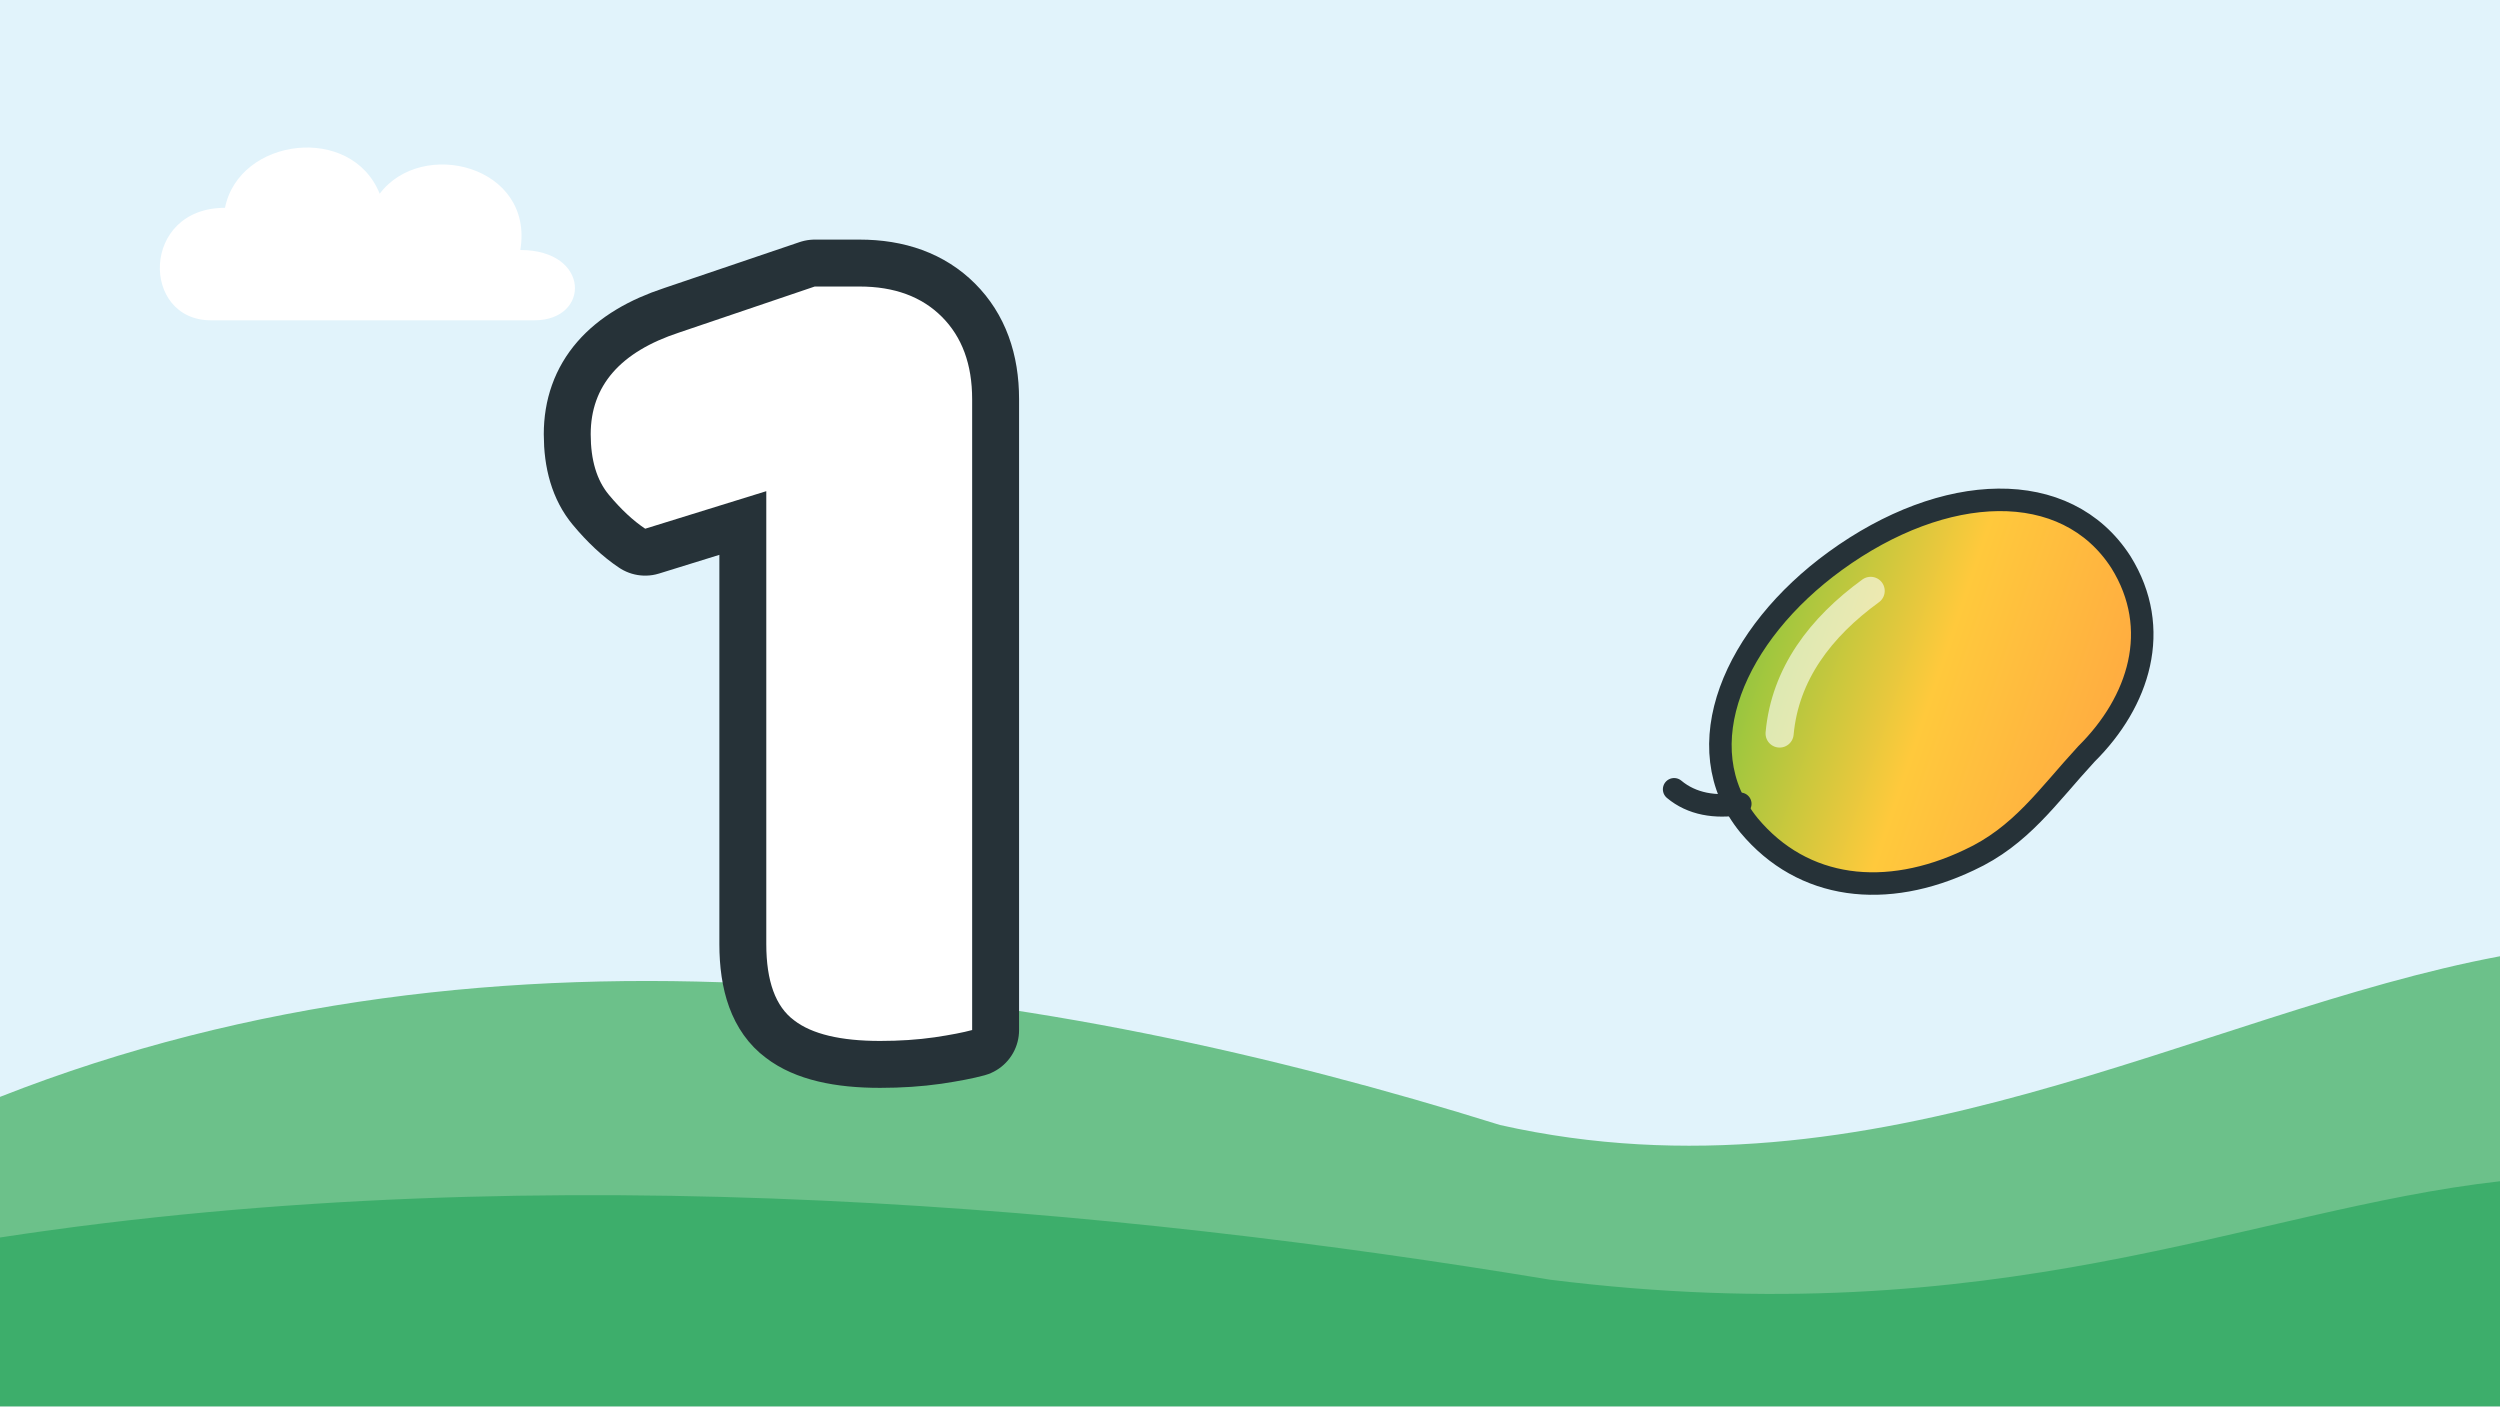
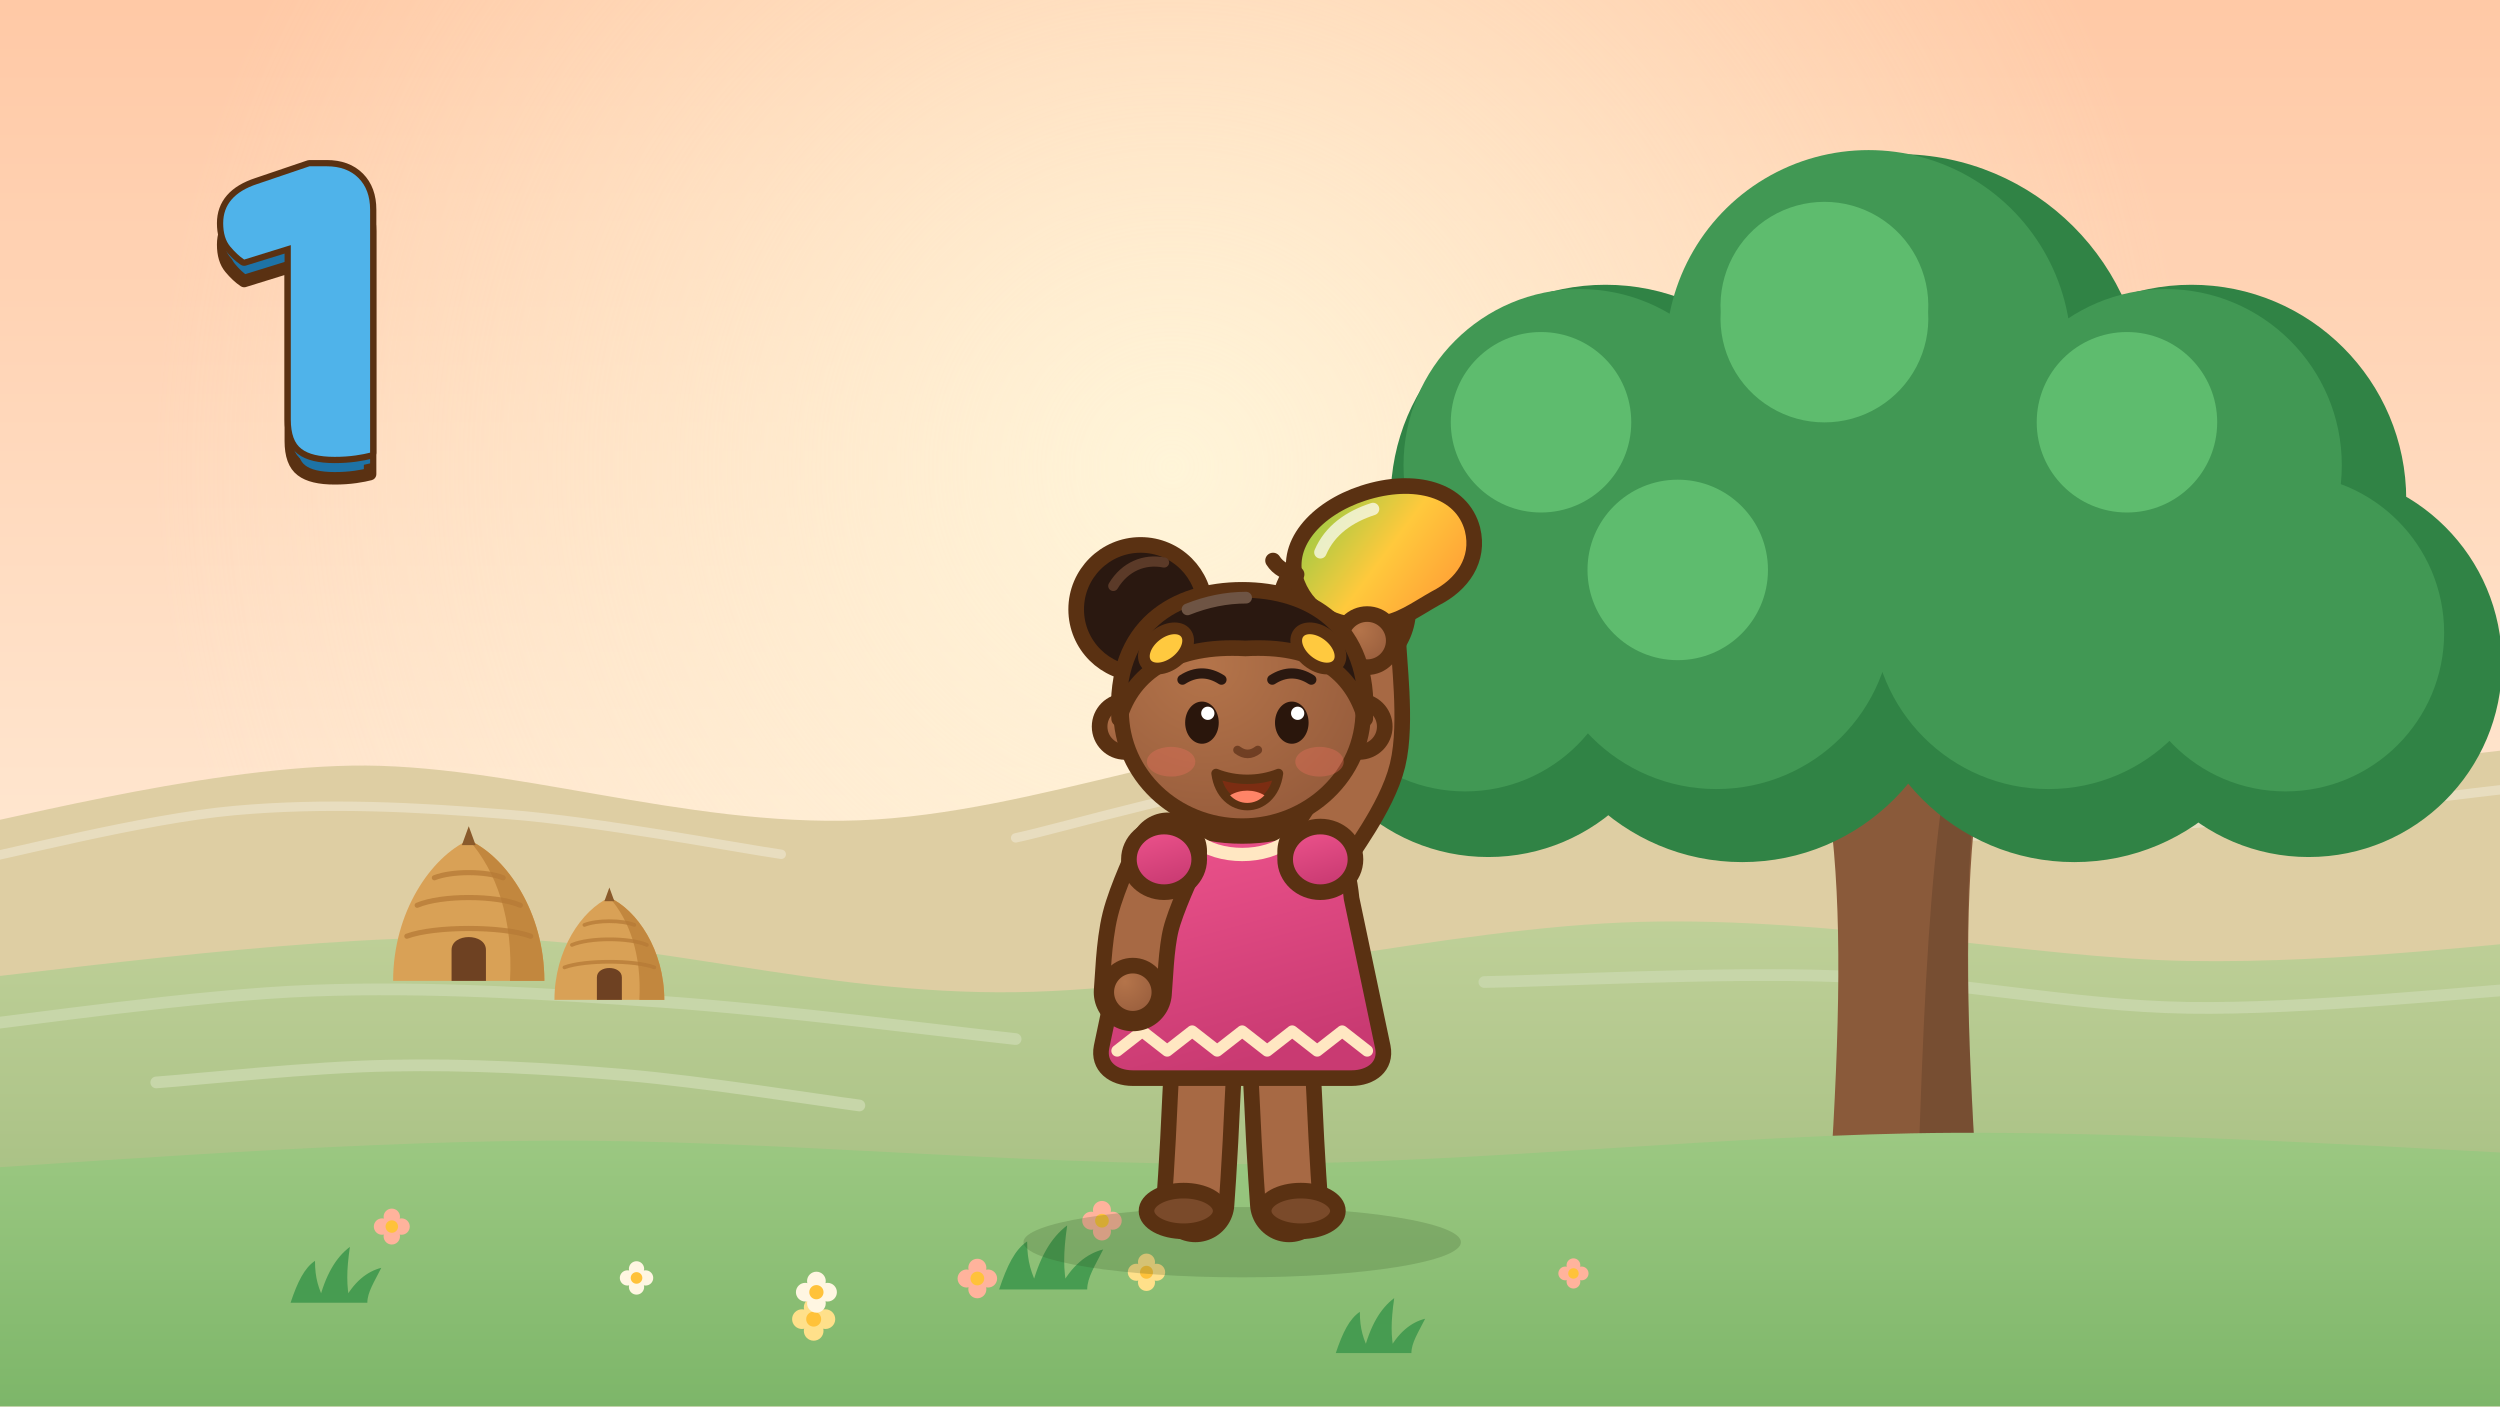
- <svg xmlns="http://www.w3.org/2000/svg" viewBox="0 0 320 180" width="320" height="180">
+ <svg xmlns="http://www.w3.org/2000/svg" viewBox="0 0 640 360" width="640" height="360" preserveAspectRatio="xMidYMid slice">
  <defs>
-     <linearGradient id="mangoSkin" x1="0" y1="0" x2="1" y2="1">
-       <stop offset="0.12" stop-color="#8DC63F" />
+     <linearGradient id="tsky" x1="0" y1="0" x2="0" y2="1">
+       <stop offset="0" stop-color="#FFC9A6" />
+       <stop offset="0.7" stop-color="#FFEBD6" />
+       <stop offset="1" stop-color="#FFF4E6" />
+     </linearGradient>
+     <radialGradient id="tglow" cx="0.5" cy="0.5" r="0.5">
+       <stop offset="0" stop-color="#FFF6DA" stop-opacity="0.95" />
+       <stop offset="0.5" stop-color="#FFF6DA" stop-opacity="0.45" />
+       <stop offset="1" stop-color="#FFF6DA" stop-opacity="0" />
+     </radialGradient>
+     <linearGradient id="tmid" x1="0" y1="226" x2="0" y2="320" gradientUnits="userSpaceOnUse">
+       <stop offset="0" stop-color="#c2d29b" />
+       <stop offset="1" stop-color="#a4be80" />
+     </linearGradient>
+     <linearGradient id="tnear" x1="0" y1="280" x2="0" y2="360" gradientUnits="userSpaceOnUse">
+       <stop offset="0" stop-color="#a1cb86" />
+       <stop offset="1" stop-color="#7db669" />
+     </linearGradient>
+     <symbol id="hut" viewBox="0 0 100 92" overflow="visible">
+       <path d="M6 90C6 50 28 18 50 8C72 18 94 50 94 90Z" fill="#D9A156" />
+       <path d="M50 8C72 18 94 50 94 90H74C76 54 66 26 50 8Z" fill="#C2873E" />
+       <path d="M14 64C30 58 70 58 86 64M20 46C34 40 66 40 80 46M30 30C40 26 60 26 70 30" fill="none" stroke="#B57A35" stroke-width="3" stroke-linecap="round" opacity=".75" />
+       <path d="M40 90V72C40 62 60 62 60 72V90Z" fill="#6E4122" />
+       <path d="M50 0L54 11H46Z" fill="#8A5A2B" />
+     </symbol>
+     <symbol id="fl" viewBox="0 0 20 20">
+       <g fill="currentColor">
+         <circle cx="10" cy="5" r="4.2" />
+         <circle cx="15" cy="10" r="4.2" />
+         <circle cx="10" cy="15" r="4.2" />
+         <circle cx="5" cy="10" r="4.2" />
+       </g>
+       <circle cx="10" cy="10" r="3.2" fill="#FFC23A" />
+     </symbol>
+     <symbol id="tf" viewBox="0 0 30 16">
+       <path d="M2 16C4 10 6 6 9 4C9 9 10 12 12 16ZM10 16C12 8 15 3 19 0C18 7 18 11 19 16ZM17 16C20 10 24 7 28 6C26 10 24 13 24 16Z" fill="currentColor" />
+     </symbol>
+     <radialGradient id="sk-keza" cx="0.35" cy="0.3" r="0.85">
+       <stop offset="0" stop-color="#B4744A" />
+       <stop offset="1" stop-color="#93593A" />
+     </radialGradient>
+     <linearGradient id="kz-dress" x1="0" y1="0" x2="0.3" y2="1">
+       <stop offset="0" stop-color="#F0558E" />
+       <stop offset="1" stop-color="#C93A72" />
+     </linearGradient>
+     <linearGradient id="g-mango" x1="0" y1="0" x2="1" y2="1">
+       <stop offset="0.1" stop-color="#9BCB45" />
      <stop offset="0.5" stop-color="#FFC93C" />
-       <stop offset="1" stop-color="#FF9F43" />
+       <stop offset="1" stop-color="#FF9234" />
    </linearGradient>
-     <g id="mango" stroke="#263238" stroke-linejoin="round" stroke-linecap="round">
+     <g id="fr-mango" stroke="#5A3112" stroke-linejoin="round">
      <g transform="rotate(-28 50 52)">
-         <path d="M10 54C9 36 28 25 50 25C74 25 92 37 91 55C90 69 79 77 66 79C56 81 48 84 38 82C22 79 11 69 10 54Z" fill="url(#mangoSkin)" stroke-width="4" />
-         <path d="M24 44C31 36 41 33 52 33" fill="none" stroke="#FFFFFF" stroke-opacity=".6" stroke-width="5" />
-         <path d="M11 50C7 48 4 45 3 41" fill="none" stroke-width="4" />
+         <path d="M10 54C9 36 28 25 50 25C74 25 92 37 91 55C90 69 79 77 66 79C56 81 48 84 38 82C22 79 11 69 10 54Z" fill="url(#g-mango)" />
+         <path d="M24 44C31 36 41 33 52 33" fill="none" stroke="#fff" stroke-opacity=".7" stroke-width="5.5" stroke-linecap="round" />
+         <path d="M11 50C7 48 4 45 3 41" fill="none" stroke-linecap="round" />
      </g>
    </g>
+     <g id="n1">
+       <path transform="translate(-16.8 0)" d="M32.5-52.2L32.5-13.1L15.5-13.1L15.5-44.6L5.5-41.5Q4-42.5 2.5-44.3Q1-46.1 1-49.3L1-49.3Q1-55.3 8.3-57.7L8.3-57.7L19.5-61.5L23.2-61.5Q27.5-61.5 30-59Q32.5-56.5 32.5-52.2L32.5-52.2ZM15.5-7.2L15.5-26.4L32.5-26.4L32.5-0.1Q31.4 0.2 29.4 0.5Q27.3 0.8 24.9 0.8L24.9 0.8Q20 0.8 17.8-0.9Q15.5-2.6 15.5-7.2L15.5-7.2Z" />
+     </g>
  </defs>
-   <rect width="320" height="180" fill="#E1F3FB" />
-   <path transform="translate(18 14) scale(0.9)" d="M10 30C0 30 0 14 12 14C14 4 30 2 34 12C40 4 56 8 54 20C64 20 64 30 56 30Z" fill="#FFFFFF" />
-   <path d="M0 140.4C64 115.2 134.4 126 192 144C240 154.8 281.6 129.6 320 122.4V180H0Z" fill="#6CC18A" />
-   <path d="M0 158.4C70.4 147.6 144 154.8 198.4 163.8C256 171 288 154.8 320 151.2V180H0Z" fill="#3DAE6B" />
-   <g transform="translate(74.06 132) scale(1.55)" fill="#FFFFFF" stroke="#263238" stroke-width="7.75" stroke-linejoin="round" paint-order="stroke">
-     <path transform="translate(0 0)" d="M32.5-52.2L32.5-13.1L15.5-13.1L15.5-44.6L5.5-41.5Q4-42.5 2.5-44.3Q1-46.1 1-49.3L1-49.3Q1-55.3 8.3-57.7L8.3-57.7L19.5-61.5L23.2-61.5Q27.5-61.5 30-59Q32.5-56.5 32.5-52.2L32.5-52.2ZM15.5-7.2L15.5-26.4L32.5-26.4L32.5-0.1Q31.4 0.2 29.4 0.5Q27.3 0.8 24.9 0.8L24.9 0.8Q20 0.8 17.8-0.9Q15.5-2.6 15.5-7.2L15.5-7.2Z" />
+   <rect width="640" height="360" fill="url(#tsky)" />
+   <circle cx="300" cy="120" r="260" fill="url(#tglow)" />
+   <path d="M-20 214c18.3-3 70-17.3 110-18c40-.7 85 15.7 130 14c45-1.7 93.3-23 140-24c46.7-1 90 17.3 140 18c50 .7 133.3-11.7 160-14V360H-20Z" fill="#decea3" />
+   <path d="M260 214.5c12.7-2.7 50.7-14.2 76-16.4c25.3-2.2 50.7.5 76 3.1c25.3 2.5 50.7 10.7 76 12.3c25.3 1.6 50.7-1 76-2.9c25.3-1.9 63.3-7 76-8.4M-10 221c11.7-2.2 46.7-11.4 70-13.5c23.3-2.1 46.7-.9 70 1c23.3 1.8 58.3 8.5 70 10.2" fill="none" stroke="#e8ddbf" stroke-width="2.4" stroke-linecap="round" />
+   <path d="M-20 252c23.3-2 93.3-12.3 140-12c46.7.3 90 14.7 140 14c50-.7 110-16.7 160-18c50-1.3 100 9.3 140 10c40 .7 83.3-5 100-6V360H-20Z" fill="url(#tmid)" />
+   <path d="M-10 263c15-1.6 60-8.3 90-9.4c30-1.1 60 .8 90 2.9c30 2.1 75 7.9 90 9.5M40 277.1c10-.7 40-4 60-4.3c20-.4 40 .7 60 2.4c20 1.7 50 6.5 60 7.8M380 251.4c15-.2 60-2.6 90-1.5c30 1.1 60 7.6 90 8.1c30 .5 75-4.3 90-5.2" fill="none" stroke="#c7d6a9" stroke-width="3" stroke-linecap="round" />
+   <use href="#hut" x="98" y="211.5" width="44" height="40.5" />
+   <use href="#hut" x="140" y="227.2" width="32" height="29.4" />
+   <path d="M468.5 302.2C473.5 223.5 471 184.1 446 144.7L461 134.2C481 165.7 491 165.7 511 129L526 139.5C503.5 184.1 501 223.5 506 302.2Z" fill="#8A5A3A" />
+   <path d="M491 302.2C493.5 223.5 496 192 511 144.7L521 144.7C503.5 184.1 501 223.5 506 302.2Z" fill="#000" opacity=".14" />
+   <path d="M356 127.9a55 55 0 1 0 110 0a55 55 0 1 0 -110 0M506 127.9a55 55 0 1 0 110 0a55 55 0 1 0 -110 0M422.8 102.7a63.2 63.2 0 1 0 126.5 0a63.2 63.2 0 1 0 -126.5 0M331.5 169.9a49.5 49.5 0 1 0 99 0a49.5 49.5 0 1 0 -99 0M541.5 169.9a49.5 49.5 0 1 0 99 0a49.5 49.5 0 1 0 -99 0M391 165.7a55 55 0 1 0 110 0a55 55 0 1 0 -110 0M476 165.7a55 55 0 1 0 110 0a55 55 0 1 0 -110 0" fill="#308345" />
+   <path d="M359.3 119.1a45.1 45.1 0 1 0 90.2 0a45.1 45.1 0 1 0 -90.2 0M509.3 119.1a45.1 45.1 0 1 0 90.2 0a45.1 45.1 0 1 0 -90.2 0M426.5 92.6a51.9 51.9 0 1 0 103.7 0a51.9 51.9 0 1 0 -103.7 0M334.5 162a40.6 40.6 0 1 0 81.2 0a40.6 40.6 0 1 0 -81.2 0M544.5 162a40.6 40.6 0 1 0 81.2 0a40.6 40.6 0 1 0 -81.2 0M394.3 156.9a45.1 45.1 0 1 0 90.2 0a45.1 45.1 0 1 0 -90.2 0M479.3 156.9a45.1 45.1 0 1 0 90.2 0a45.1 45.1 0 1 0 -90.2 0" fill="#419854" />
+   <path d="M371.4 108.1a23.1 23.1 0 1 0 46.2 0a23.1 23.1 0 1 0 -46.2 0M521.4 108.1a23.1 23.1 0 1 0 46.2 0a23.1 23.1 0 1 0 -46.2 0M440.5 79.9a26.6 26.6 0 1 0 53.1 0a26.6 26.6 0 1 0 -53.1 0M406.4 145.9a23.1 23.1 0 1 0 46.2 0a23.1 23.1 0 1 0 -46.2 0" fill="#5ebc6e" />
+   <path d="M-20 300c26.7-1.3 103.3-7.7 160-8c56.7-.3 120 6.3 180 6c60-.3 123.3-7.7 180-8c56.7-.3 133.3 5 160 6V360H-20Z" fill="url(#tnear)" />
+   <g color="#FFB39C">
+     <use href="#fl" x="244.7" y="321.8" width="11" height="11" />
+     <use href="#fl" x="398.6" y="321.8" width="8.4" height="8.4" />
+     <use href="#fl" x="95.3" y="309" width="10" height="10" />
+     <use href="#fl" x="276.6" y="307" width="11" height="11" />
  </g>
-   <use href="#mango" transform="translate(210.12 50.12) scale(0.72) rotate(-8 50 50)" />
+   <g color="#FFE08A">
+     <use href="#fl" x="288.3" y="320.5" width="10.4" height="10.4" />
+     <use href="#fl" x="202.3" y="331.7" width="12" height="12" />
+   </g>
+   <g color="#FFF6E2">
+     <use href="#fl" x="203.3" y="325.1" width="11.4" height="11.4" />
+     <use href="#fl" x="158.3" y="322.5" width="9.3" height="9.3" />
+   </g>
+   <g color="#479C51">
+     <use href="#tf" x="340.2" y="332.3" width="26.4" height="14.1" />
+     <use href="#tf" x="72.6" y="319.2" width="26.8" height="14.3" />
+     <use href="#tf" x="253.7" y="313.7" width="30.8" height="16.4" />
+   </g>
+   <ellipse cx="318" cy="318" rx="56" ry="9" fill="#2E4A1E" opacity="0.2" />
+   <g transform="translate(318 316)">
+     <g fill="#2A1810" stroke="#5A3112" stroke-width="4">
+       <circle cx="-26" cy="-160" r="16.5" />
+       <circle cx="26" cy="-160" r="16.5" />
+     </g>
+     <path d="M-33 -166c3-5 8-7 13-6M19 -170c4-3 9-3 13 0" fill="none" stroke="#5B3A28" stroke-width="2.6" stroke-linecap="round" />
+     <path d="M-10-44c-.2 3.3-.7 14-1 20c-.3 6-.8 13.3-1 16" fill="none" stroke="#5A3112" stroke-width="20" stroke-linecap="round" stroke-linejoin="round" />
+     <path d="M-10-44c-.2 3.3-.7 14-1 20c-.3 6-.8 13.3-1 16" fill="none" stroke="#a76944" stroke-width="12" stroke-linecap="round" stroke-linejoin="round" />
+     <path d="M10-44c.2 3.3.7 14 1 20c.3 6 .8 13.3 1 16" fill="none" stroke="#5A3112" stroke-width="20" stroke-linecap="round" stroke-linejoin="round" />
+     <path d="M10-44c.2 3.3.7 14 1 20c.3 6 .8 13.3 1 16" fill="none" stroke="#a76944" stroke-width="12" stroke-linecap="round" stroke-linejoin="round" />
+     <ellipse cx="-15" cy="-6" rx="9.5" ry="5.2" fill="#7A4A2A" stroke="#5A3112" stroke-width="4" />
+     <ellipse cx="15" cy="-6" rx="9.5" ry="5.2" fill="#7A4A2A" stroke="#5A3112" stroke-width="4" />
+     <path d="M-15 -105C-24 -103-27-96-28-86L-36 -48C-37 -43-33 -40-28 -40H28C33 -40 37 -43 36 -48L28-86C27-96 24-103 15-105C8-101-8-101-15-105Z" fill="url(#kz-dress)" stroke="#5A3112" stroke-width="4" stroke-linejoin="round" />
+     <path d="M-32 -47L-25.6 -52L-19.2 -47L-12.8 -52L-6.4 -47L0 -52L6.4 -47L12.8 -52L19.2 -47L25.6 -52L32 -47" fill="none" stroke="#FFE7C2" stroke-width="3" stroke-linejoin="round" stroke-linecap="round" />
+     <path d="M-12 -101C-6-96 6-96 12-101" fill="none" stroke="#FFE7C2" stroke-width="3.4" stroke-linecap="round" />
+     <path d="M-20 -88C-22 -78-24 -68-26 -60" fill="none" stroke="#fff" stroke-width="3.6" stroke-linecap="round" opacity=".45" />
+     <path d="M-19-98c-1.2 3-5.5 12-7 18c-1.5 6-1.7 15-2 18" fill="none" stroke="#5A3112" stroke-width="20" stroke-linecap="round" stroke-linejoin="round" />
+     <path d="M-19-98c-1.2 3-5.5 12-7 18c-1.5 6-1.7 15-2 18" fill="none" stroke="#a76944" stroke-width="12" stroke-linecap="round" stroke-linejoin="round" />
+     <path d="M19-98c2.2-4 10.8-15 13-24c2.2-9 0-25 0-30" fill="none" stroke="#5A3112" stroke-width="20" stroke-linecap="round" stroke-linejoin="round" />
+     <path d="M19-98c2.2-4 10.8-15 13-24c2.2-9 0-25 0-30" fill="none" stroke="#a76944" stroke-width="12" stroke-linecap="round" stroke-linejoin="round" />
+     <use href="#fr-mango" transform="translate(7 -205) scale(0.58) rotate(10 50 50)" stroke-width="6.9" />
+     <circle cx="-28" cy="-62" r="6.8" fill="url(#sk-keza)" stroke="#5A3112" stroke-width="4" />
+     <circle cx="32" cy="-152" r="6.8" fill="url(#sk-keza)" stroke="#5A3112" stroke-width="4" />
+     <g fill="url(#kz-dress)" stroke="#5A3112" stroke-width="4">
+       <ellipse cx="-20" cy="-96" rx="9" ry="8.4" />
+       <ellipse cx="20" cy="-96" rx="9" ry="8.4" />
+     </g>
+     <g fill="url(#sk-keza)" stroke="#5A3112" stroke-width="4">
+       <circle cx="-30" cy="-130" r="6.5" />
+       <circle cx="30" cy="-130" r="6.5" />
+       <ellipse cx="0" cy="-134" rx="31" ry="29.5" />
+     </g>
+     <path d="M-31.5 -132C-33 -156-17 -165 0 -165C17 -165 33 -156 31.5 -132C28 -144 18.8 -151 0.8 -150C-17.2 -151-28 -144-31.5 -132Z" fill="#2A1810" stroke="#5A3112" stroke-width="4" stroke-linejoin="round" />
+     <g fill="#FFC93F" stroke="#5A3112" stroke-width="3">
+       <ellipse cx="-19.5" cy="-150" rx="6.4" ry="4.2" transform="rotate(-38 -19.5 -150)" />
+       <ellipse cx="19.5" cy="-150" rx="6.4" ry="4.2" transform="rotate(38 19.5 -150)" />
+     </g>
+     <path d="M-14 -160C-9 -162-4 -163 1 -163" fill="none" stroke="#6E5444" stroke-width="3" stroke-linecap="round" />
+     <ellipse cx="-10.3" cy="-131" rx="4.3" ry="5.4" fill="#2A160C" />
+     <circle cx="-8.8" cy="-133.4" r="1.7" fill="#fff" />
+     <ellipse cx="12.7" cy="-131" rx="4.3" ry="5.4" fill="#2A160C" />
+     <circle cx="14.2" cy="-133.4" r="1.7" fill="#fff" />
+     <path d="M-15.3 -142q5 -3.2 10 0M7.7 -142q5 -3.2 10 0" fill="none" stroke="#2A1810" stroke-width="2.6" stroke-linecap="round" />
+     <g fill="#E86F5C" opacity=".38">
+       <ellipse cx="-18.2" cy="-121" rx="6.2" ry="3.8" />
+       <ellipse cx="19.8" cy="-121" rx="6.2" ry="3.8" />
+     </g>
+     <path d="M-1.2 -124q2.6 2 5.2 0" fill="none" stroke="#5A2E16" stroke-width="2.2" stroke-linecap="round" opacity=".7" />
+     <path d="M-6.7 -118c1.5 11 14.5 11 16 0c-5 2-11 2-16 0Z" fill="#7C2D12" stroke="#5A3112" stroke-width="2.4" stroke-linejoin="round" />
+     <path d="M-3.1 -112.4c2.6-1.6 6.2-1.6 8.8 0c-2.4 2.6-6.4 2.6-8.8 0Z" fill="#FF8467" />
+   </g>
+   <g transform="translate(76 116) scale(1.194)" stroke-linejoin="round">
+     <use href="#n1" y="4.6" fill="#1E73A6" stroke="#5A3112" stroke-width="2.68" />
+     <use href="#n1" y="2.3" fill="#1E73A6" />
+     <use href="#n1" fill="#4FB3EA" stroke="#5A3112" stroke-width="2.68" paint-order="stroke" />
+   </g>
</svg>
